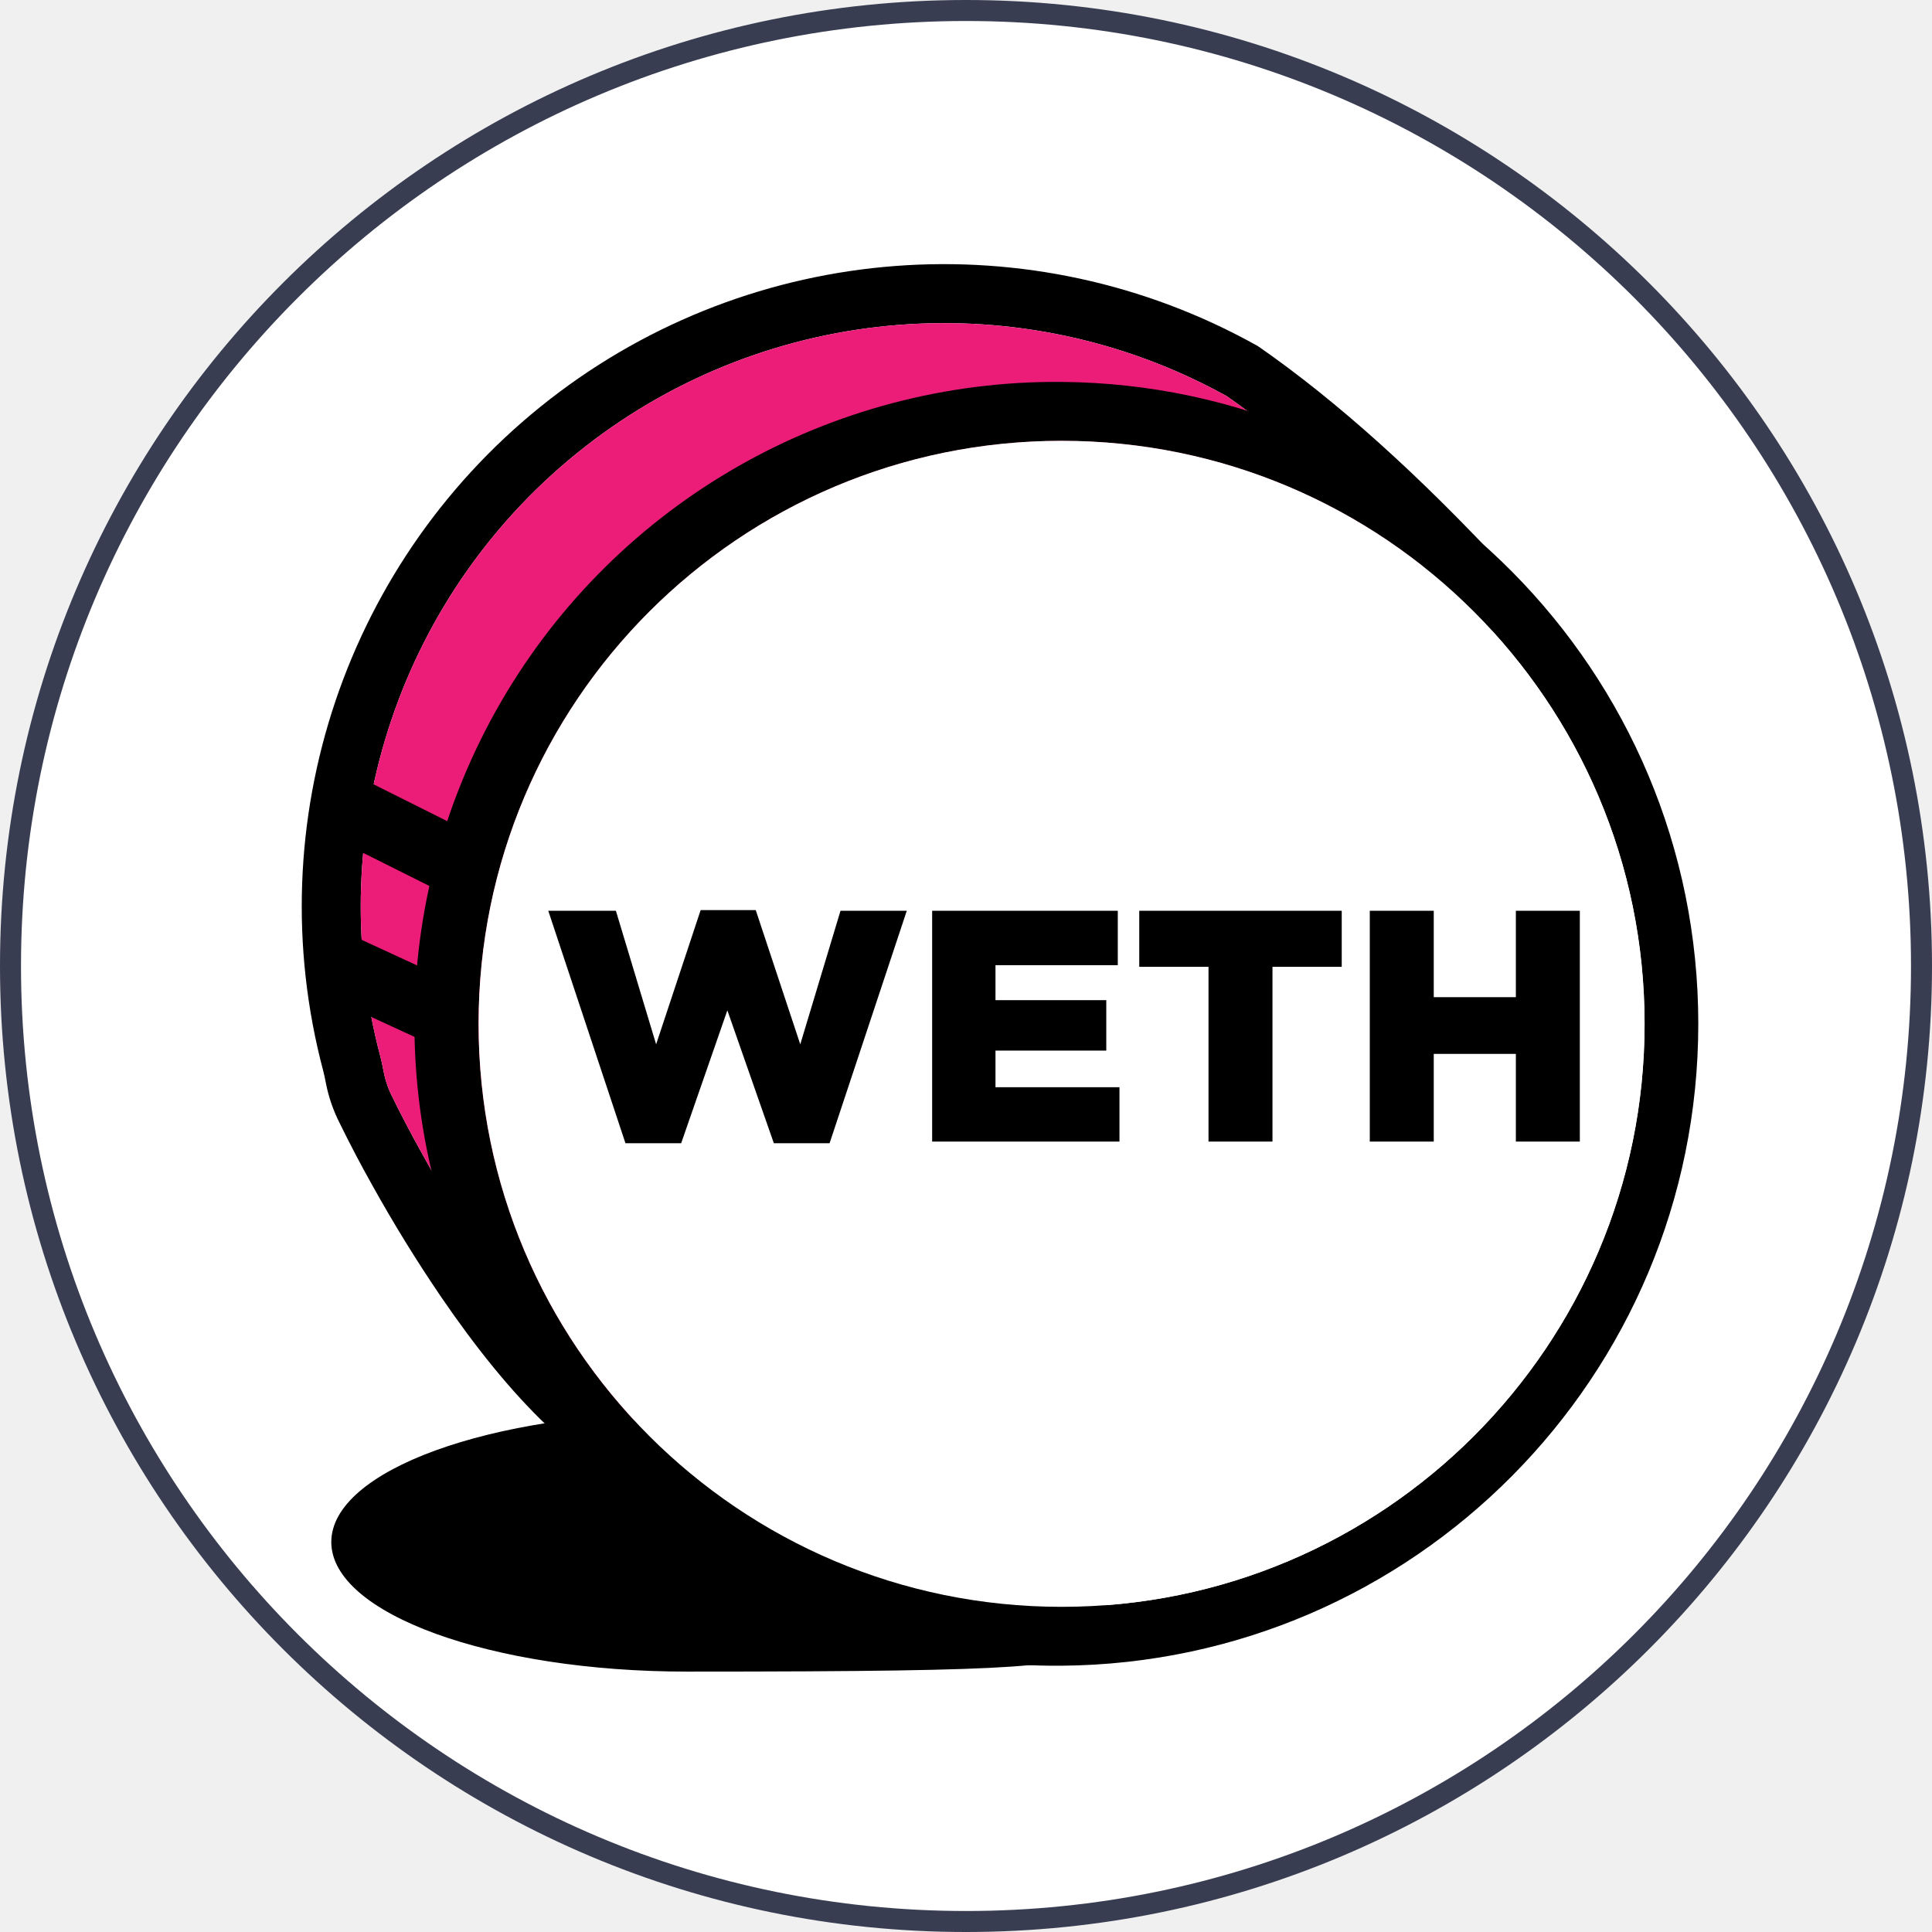
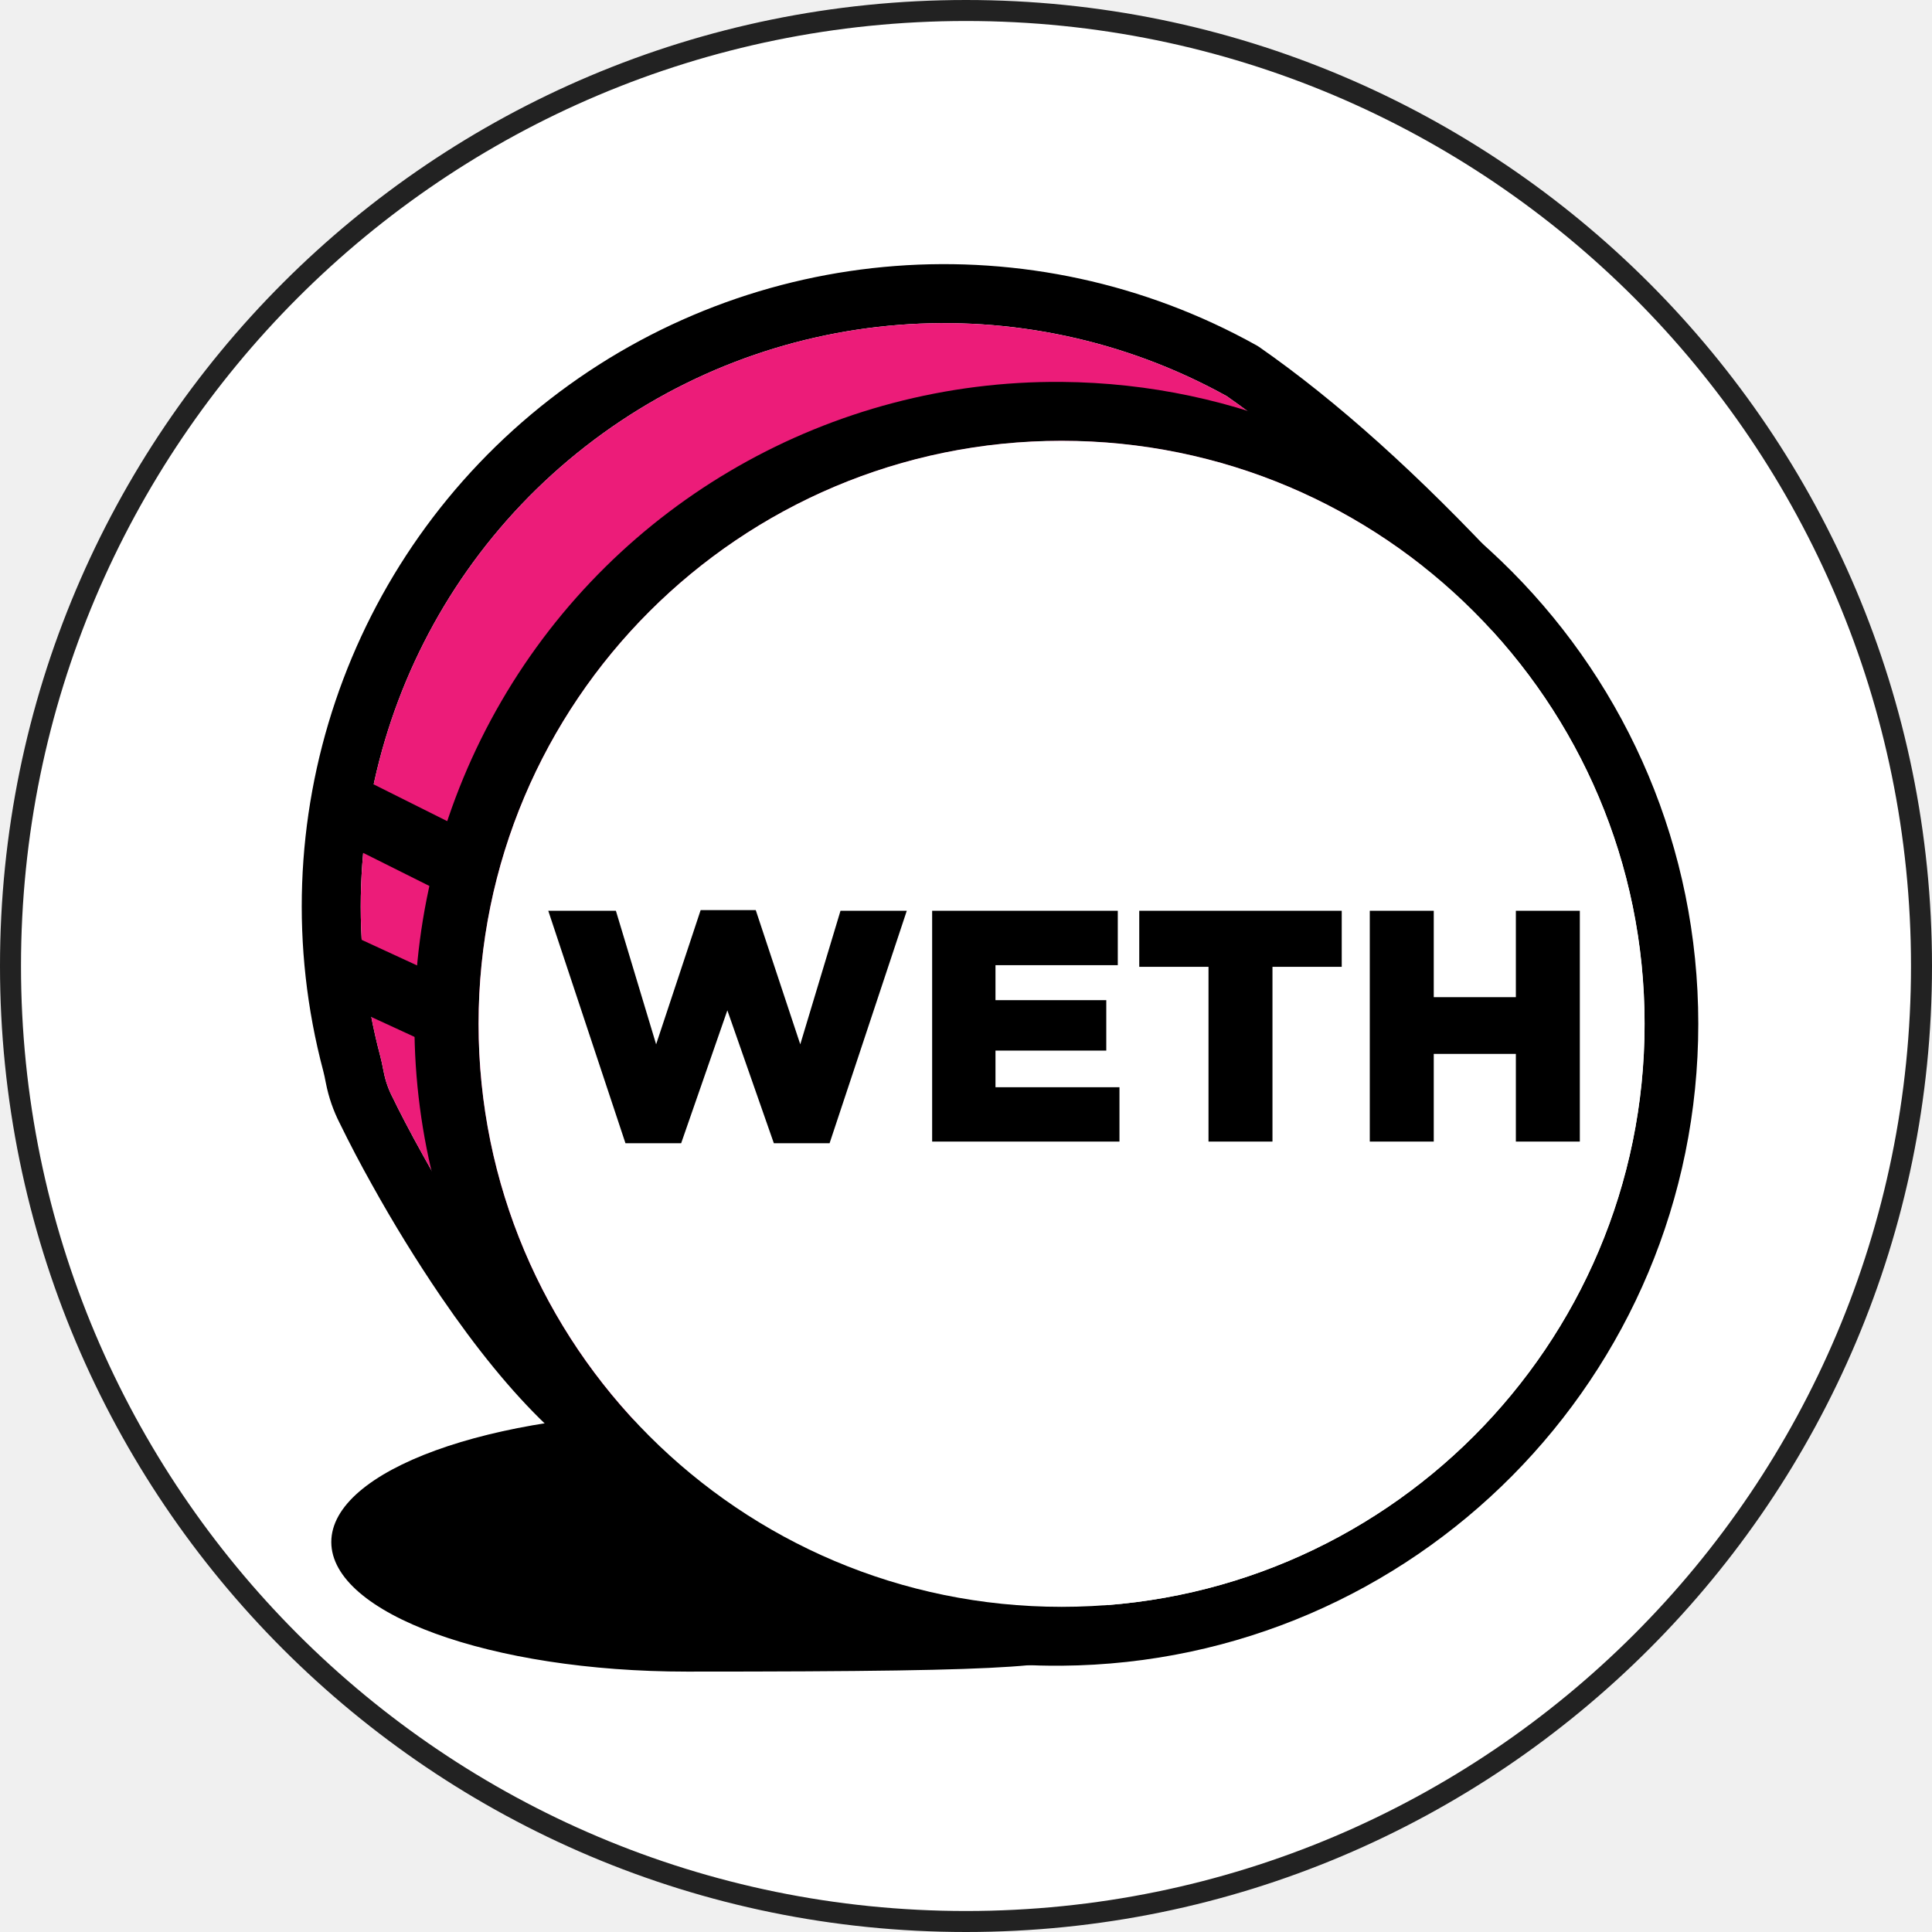
<svg xmlns="http://www.w3.org/2000/svg" width="46" height="46" viewBox="0 0 46 46" fill="none">
-   <path d="M45.75 23c0 12.565-10.185 22.75-22.75 22.75S.25 35.565.25 23 10.435.25 23 .25 45.75 10.435 45.75 23z" fill="#fff" stroke="#383D51" stroke-width=".5" />
+   <path d="M45.75 23c0 12.565-10.185 22.75-22.75 22.75S.25 35.565.25 23 10.435.25 23 .25 45.75 10.435 45.75 23z" fill="#fff" stroke="#222" stroke-width=".5" />
  <path d="M16.358 39.8c8.6 0 8.6-.128 10.058-.56 1.904-.566-5.38-5.609-10.058-5.609s-8.47 1.38-8.47 3.084c0 1.704 3.792 3.085 8.47 3.085z" fill="#000" />
  <path d="M35.885 13.569l.395.426-.346.467C24.72 29.626 18.258 36.492 15.517 35.571c-1.67-.561-3.344-2.248-5.018-4.697a34.592 34.592 0 01-1.644-2.67 29.045 29.045 0 01-.765-1.458 3.632 3.632 0 01-.33-.954l-.008-.039a3.493 3.493 0 00-.055-.251A15.29 15.29 0 0129.922 8.225l.058.036c1.85 1.288 3.817 3.057 5.905 5.308zm-6.677-4.137a13.89 13.89 0 00-20.155 15.71c.03.115.044.18.076.345l.007.034c.042.217.116.427.22.623.134.281.403.803.724 1.378a33.242 33.242 0 001.576 2.56c1.513 2.214 3.013 3.725 4.308 4.16 1.726.58 8.225-6.3 18.495-20.143-1.864-1.969-3.615-3.524-5.251-4.667z" fill="#000" />
  <path d="M29.207 9.432a13.89 13.89 0 00-20.154 15.71c.03.115.044.18.076.345l.007.034c.042.217.116.427.22.622.134.282.403.803.724 1.379a33.223 33.223 0 001.576 2.56c1.513 2.213 3.013 3.725 4.308 4.16 1.726.58 8.225-6.3 18.495-20.143-1.865-1.969-3.615-3.524-5.252-4.667z" fill="#EC1C79" />
  <path d="M25.275 39.66a15.284 15.284 0 110-30.567 15.284 15.284 0 010 30.567zm0-1.401a13.88 13.88 0 100-27.761 13.88 13.88 0 000 27.76z" fill="#000" />
  <path d="M25.276 38.258a13.881 13.881 0 100-27.763 13.881 13.881 0 000 27.763z" fill="#fff" />
  <path fill-rule="evenodd" clip-rule="evenodd" d="M14.892 27.22l-1.838-5.535h1.61l.958 3.18 1.06-3.196h1.312l1.06 3.196.958-3.18h1.578l-1.838 5.535h-1.327l-1.107-3.164-1.1 3.164h-1.326zm7.302-.039v-5.496h4.42v1.295h-2.912v.833h2.638v1.201h-2.638v.872h2.952v1.295h-4.46zm6.58 0V23.02h-1.649v-1.335h4.821v1.335h-1.649v4.161h-1.523zm3.84 0v-5.496h1.523v2.057h1.955v-2.057h1.523v5.496h-1.523v-2.088h-1.955v2.088h-1.523z" fill="#000" />
  <path d="M8.098 20.032a.785.785 0 01.702-1.405l2.244 1.122a.786.786 0 11-.703 1.404l-2.243-1.121zm-.258 3.719a.785.785 0 11.658-1.426l2.244 1.036a.786.786 0 11-.659 1.425L7.84 23.752z" fill="#000" />
</svg>
